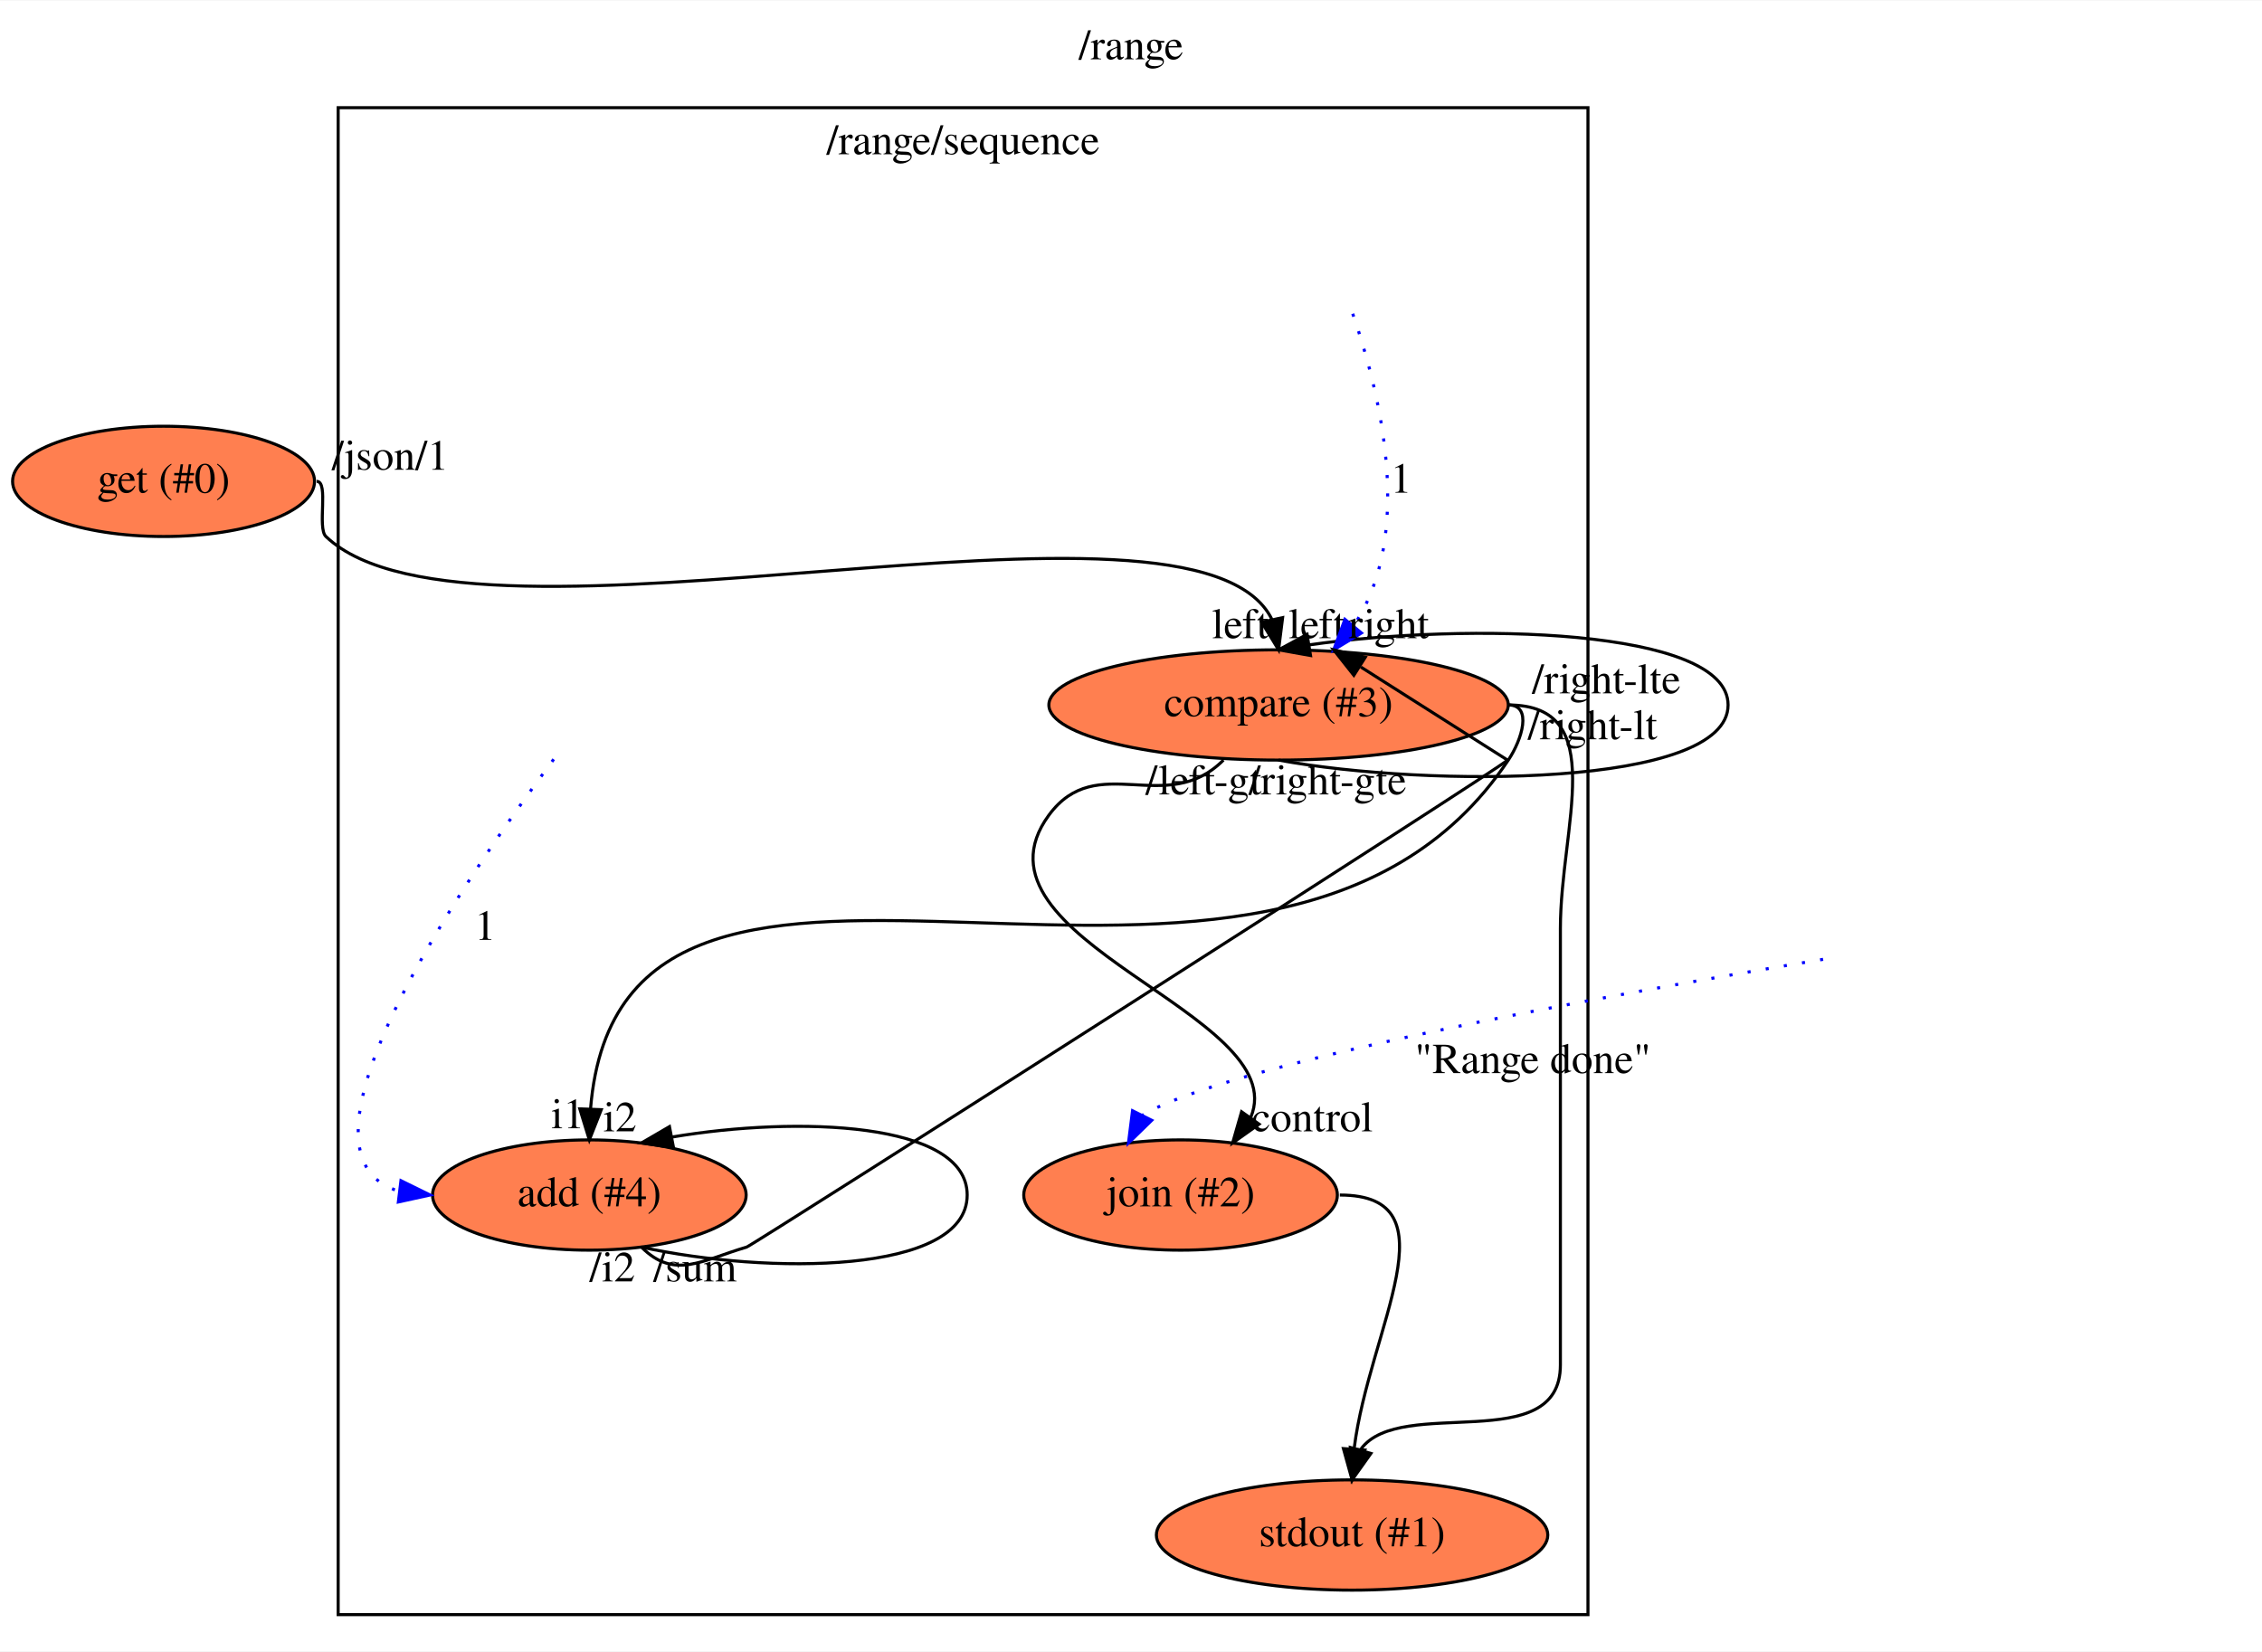
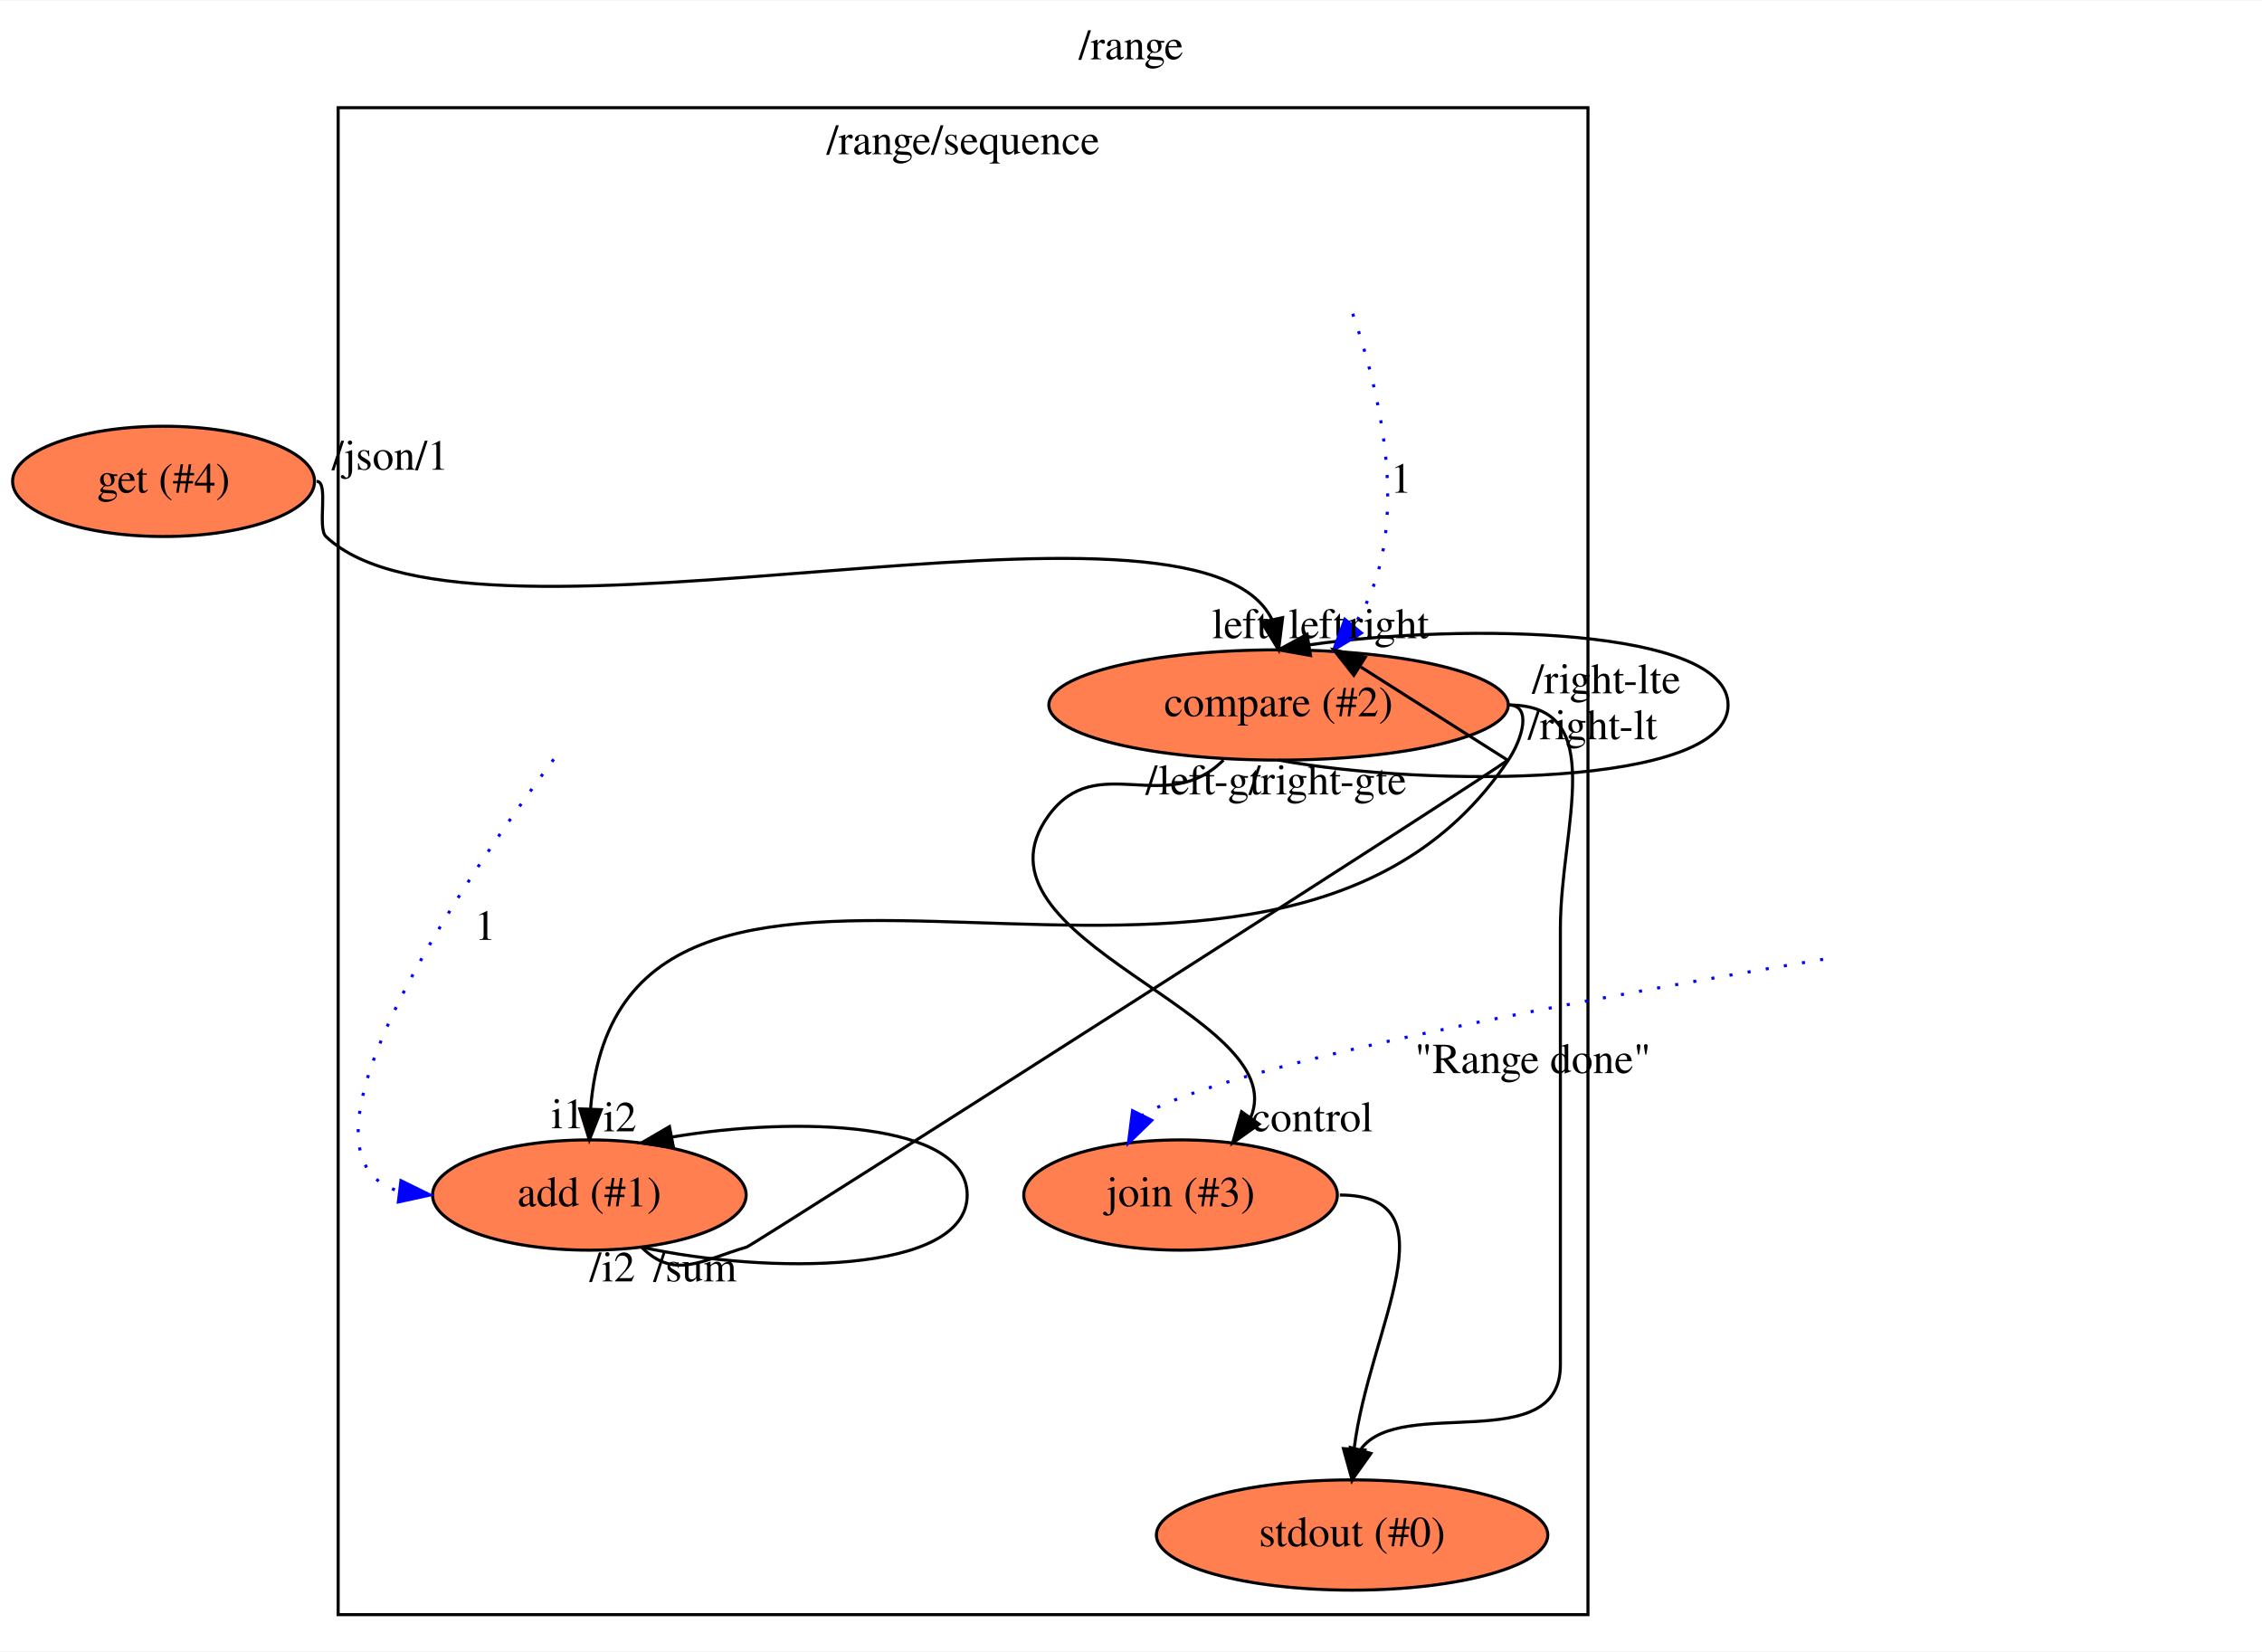
<svg xmlns="http://www.w3.org/2000/svg" xmlns:xlink="http://www.w3.org/1999/xlink" width="738pt" height="539pt" viewBox="0.00 0.00 738.44 539.00">
  <g id="graph0" class="graph" transform="scale(1 1) rotate(0) translate(4 535)">
    <polygon fill="#ffffff" stroke="transparent" points="-4,4 -4,-535 734.439,-535 734.439,4 -4,4" />
    <text text-anchor="middle" x="365.219" y="-515.8" font-family="Times,serif" font-size="14.00" fill="#000000">/range</text>
    <g id="clust1" class="cluster">
      <polygon fill="none" stroke="#000000" points="106.396,-8 106.396,-500 514.396,-500 514.396,-8 106.396,-8" />
      <text text-anchor="middle" x="310.396" y="-484.8" font-family="Times,serif" font-size="14.00" fill="#000000">/range/sequence</text>
    </g>
    <g id="node1" class="node">
      <g id="a_node1">
-         <a xlink:href="file:///home/travis/build/andrewdavidmackenzie/flow/flowr/src/lib/flowruntime/args/get.html" xlink:title="get (#0)">
+         <a xlink:href="file:///home/travis/build/andrewdavidmackenzie/flow/flowr/src/lib/flowruntime/args/get.html" xlink:title="get (#4)">
          <ellipse fill="#ff7f50" stroke="#000000" cx="49.396" cy="-378" rx="49.291" ry="18" />
-           <text text-anchor="middle" x="49.396" y="-374.3" font-family="Times,serif" font-size="14.00" fill="#000000">get (#0)</text>
+           <text text-anchor="middle" x="49.396" y="-374.3" font-family="Times,serif" font-size="14.00" fill="#000000">get (#4)</text>
        </a>
      </g>
    </g>
    <g id="node2" class="node">
      <g id="a_node2">
-         <a xlink:href="file:///home/travis/build/andrewdavidmackenzie/flow/flowstdlib/control/compare_switch/compare_switch.html" xlink:title="compare (#3)">
+         <a xlink:href="file:///home/travis/build/andrewdavidmackenzie/flow/flowstdlib/control/compare_switch/compare_switch.html" xlink:title="compare (#2)">
          <ellipse fill="#ff7f50" stroke="#000000" cx="413.396" cy="-305" rx="74.987" ry="18" />
-           <text text-anchor="middle" x="413.396" y="-301.3" font-family="Times,serif" font-size="14.00" fill="#000000">compare (#3)</text>
+           <text text-anchor="middle" x="413.396" y="-301.3" font-family="Times,serif" font-size="14.00" fill="#000000">compare (#2)</text>
        </a>
      </g>
    </g>
    <g id="edge1" class="edge">
      <path fill="none" stroke="#000000" d="M99.396,-378C103.451,-378 99.462,-362.8 102.396,-360 150.09,-314.484 386.49,-384.45 411.29,-332.798" />
      <polygon fill="#000000" stroke="#000000" points="414.716,-333.512 413.396,-323 407.873,-332.041 414.716,-333.512" />
      <text text-anchor="middle" x="400.896" y="-326.8" font-family="Times,serif" font-size="14.00" fill="#000000">left</text>
      <text text-anchor="middle" x="123.396" y="-381.8" font-family="Times,serif" font-size="14.00" fill="#000000">/json/1</text>
    </g>
    <g id="edge4" class="edge">
      <path fill="none" stroke="#000000" d="M413.396,-287C462.31,-278 560.139,-278 560.139,-305 560.139,-330.26 474.514,-331.888 423.424,-324.623" />
      <polygon fill="#000000" stroke="#000000" points="423.826,-321.143 413.396,-323 422.708,-328.053 423.826,-321.143" />
      <text text-anchor="middle" x="425.896" y="-326.8" font-family="Times,serif" font-size="14.00" fill="#000000">left</text>
      <text text-anchor="middle" x="388.896" y="-275.8" font-family="Times,serif" font-size="14.00" fill="#000000">/left-gt</text>
    </g>
    <g id="node4" class="node">
      <g id="a_node4">
-         <a xlink:href="file:///home/travis/build/andrewdavidmackenzie/flow/flowr/src/lib/flowruntime/stdio/stdout.html" xlink:title="stdout (#1)">
+         <a xlink:href="file:///home/travis/build/andrewdavidmackenzie/flow/flowr/src/lib/flowruntime/stdio/stdout.html" xlink:title="stdout (#0)">
          <ellipse fill="#ff7f50" stroke="#000000" cx="437.396" cy="-34" rx="63.889" ry="18" />
-           <text text-anchor="middle" x="437.396" y="-30.3" font-family="Times,serif" font-size="14.00" fill="#000000">stdout (#1)</text>
+           <text text-anchor="middle" x="437.396" y="-30.3" font-family="Times,serif" font-size="14.00" fill="#000000">stdout (#0)</text>
        </a>
      </g>
    </g>
    <g id="edge3" class="edge">
      <path fill="none" stroke="#000000" d="M488.396,-305C521.708,-305 505.396,-265.313 505.396,-232 505.396,-232 505.396,-232 505.396,-89.5 505.396,-59.301 453.333,-79.663 440.317,-62.105" />
      <polygon fill="#000000" stroke="#000000" points="443.536,-60.634 437.396,-52 436.811,-62.579 443.536,-60.634" />
      <text text-anchor="middle" x="520.396" y="-308.8" font-family="Times,serif" font-size="14.00" fill="#000000">/right-lte</text>
    </g>
    <g id="node5" class="node">
      <g id="a_node5">
-         <a xlink:href="file:///home/travis/build/andrewdavidmackenzie/flow/flowstdlib/math/add/add.html" xlink:title="add (#4)">
+         <a xlink:href="file:///home/travis/build/andrewdavidmackenzie/flow/flowstdlib/math/add/add.html" xlink:title="add (#1)">
          <ellipse fill="#ff7f50" stroke="#000000" cx="188.396" cy="-145" rx="51.191" ry="18" />
-           <text text-anchor="middle" x="188.396" y="-141.3" font-family="Times,serif" font-size="14.00" fill="#000000">add (#4)</text>
+           <text text-anchor="middle" x="188.396" y="-141.3" font-family="Times,serif" font-size="14.00" fill="#000000">add (#1)</text>
        </a>
      </g>
    </g>
    <g id="edge5" class="edge">
      <path fill="none" stroke="#000000" d="M488.396,-305C496.396,-305 492.843,-293.65 488.396,-287 410.154,-169.999 199.045,-300.583 188.783,-173.066" />
      <polygon fill="#000000" stroke="#000000" points="192.278,-172.858 188.396,-163 185.283,-173.127 192.278,-172.858" />
      <text text-anchor="middle" x="181.396" y="-166.8" font-family="Times,serif" font-size="14.00" fill="#000000">i1</text>
      <text text-anchor="middle" x="515.896" y="-293.8" font-family="Times,serif" font-size="14.00" fill="#000000">/right-lt</text>
    </g>
    <g id="node6" class="node">
      <g id="a_node6">
-         <a xlink:href="file:///home/travis/build/andrewdavidmackenzie/flow/flowstdlib/control/join/join.html" xlink:title="join (#2)">
+         <a xlink:href="file:///home/travis/build/andrewdavidmackenzie/flow/flowstdlib/control/join/join.html" xlink:title="join (#3)">
          <ellipse fill="#ff7f50" stroke="#000000" cx="381.396" cy="-145" rx="51.191" ry="18" />
-           <text text-anchor="middle" x="381.396" y="-141.3" font-family="Times,serif" font-size="14.00" fill="#000000">join (#2)</text>
+           <text text-anchor="middle" x="381.396" y="-141.3" font-family="Times,serif" font-size="14.00" fill="#000000">join (#3)</text>
        </a>
      </g>
    </g>
    <g id="edge6" class="edge">
      <path fill="none" stroke="#000000" d="M395.396,-287C376.61,-268.215 354.1,-290.428 338.396,-269 308.558,-228.288 418.433,-204.293 404.317,-170.365" />
      <polygon fill="#000000" stroke="#000000" points="407.03,-168.14 398.396,-162 401.317,-172.184 407.03,-168.14" />
      <text text-anchor="middle" x="424.396" y="-165.8" font-family="Times,serif" font-size="14.00" fill="#000000">control</text>
      <text text-anchor="middle" x="429.396" y="-275.8" font-family="Times,serif" font-size="14.00" fill="#000000">/right-gte</text>
    </g>
    <g id="edge2" class="edge">
      <path fill="none" stroke="#0000ff" stroke-dasharray="1,5" d="M437.608,-432.726C446.453,-407.208 457.964,-360.689 437.916,-330.921" />
      <polygon fill="#0000ff" stroke="#0000ff" points="440.453,-328.496 431.396,-323 435.049,-332.945 440.453,-328.496" />
      <text text-anchor="middle" x="453.396" y="-374.3" font-family="Times,serif" font-size="14.00" fill="#000000">1</text>
    </g>
    <g id="edge9" class="edge">
      <path fill="none" stroke="#000000" d="M205.396,-128C216.189,-117.206 225.091,-123.713 239.741,-128 241.707,-128.575 487.156,-285.203 488.139,-287 488.139,-287 456.221,-307.25 440.262,-317.375" />
      <polygon fill="#000000" stroke="#000000" points="437.965,-314.687 431.396,-323 441.715,-320.598 437.965,-314.687" />
      <text text-anchor="middle" x="449.396" y="-326.8" font-family="Times,serif" font-size="14.00" fill="#000000">right</text>
      <text text-anchor="middle" x="222.896" y="-116.8" font-family="Times,serif" font-size="14.00" fill="#000000">/sum</text>
    </g>
    <g id="edge8" class="edge">
      <path fill="none" stroke="#000000" d="M205.396,-128C246.511,-119 311.741,-119 311.741,-145 311.741,-168.969 256.305,-170.841 215.431,-163.936" />
      <polygon fill="#000000" stroke="#000000" points="215.878,-160.458 205.396,-162 214.551,-167.331 215.878,-160.458" />
      <text text-anchor="middle" x="198.396" y="-165.8" font-family="Times,serif" font-size="14.00" fill="#000000">i2</text>
      <text text-anchor="middle" x="195.896" y="-116.8" font-family="Times,serif" font-size="14.00" fill="#000000">/i2</text>
    </g>
    <g id="edge11" class="edge">
      <path fill="none" stroke="#000000" d="M433.396,-145C471.373,-145 442.997,-101.494 438.086,-62.354" />
      <polygon fill="#000000" stroke="#000000" points="441.553,-61.745 437.396,-52 434.569,-62.211 441.553,-61.745" />
    </g>
    <g id="edge7" class="edge">
      <path fill="none" stroke="#0000ff" stroke-dasharray="1,5" d="M176.758,-287.266C147.71,-248.293 85.597,-157.724 126.443,-146.211" />
      <polygon fill="#0000ff" stroke="#0000ff" points="126.892,-149.682 136.396,-145 126.046,-142.734 126.892,-149.682" />
      <text text-anchor="middle" x="154.396" y="-228.3" font-family="Times,serif" font-size="14.00" fill="#000000">1</text>
    </g>
    <g id="edge10" class="edge">
      <path fill="none" stroke="#0000ff" stroke-dasharray="1,5" d="M591.161,-221.95C515.721,-209.399 396.317,-187.568 368.889,-171.021" />
      <polygon fill="#0000ff" stroke="#0000ff" points="371.987,-169.391 364.396,-162 365.721,-172.512 371.987,-169.391" />
      <text text-anchor="middle" x="496.396" y="-184.8" font-family="Times,serif" font-size="14.00" fill="#000000">"Range done"</text>
    </g>
  </g>
</svg>
